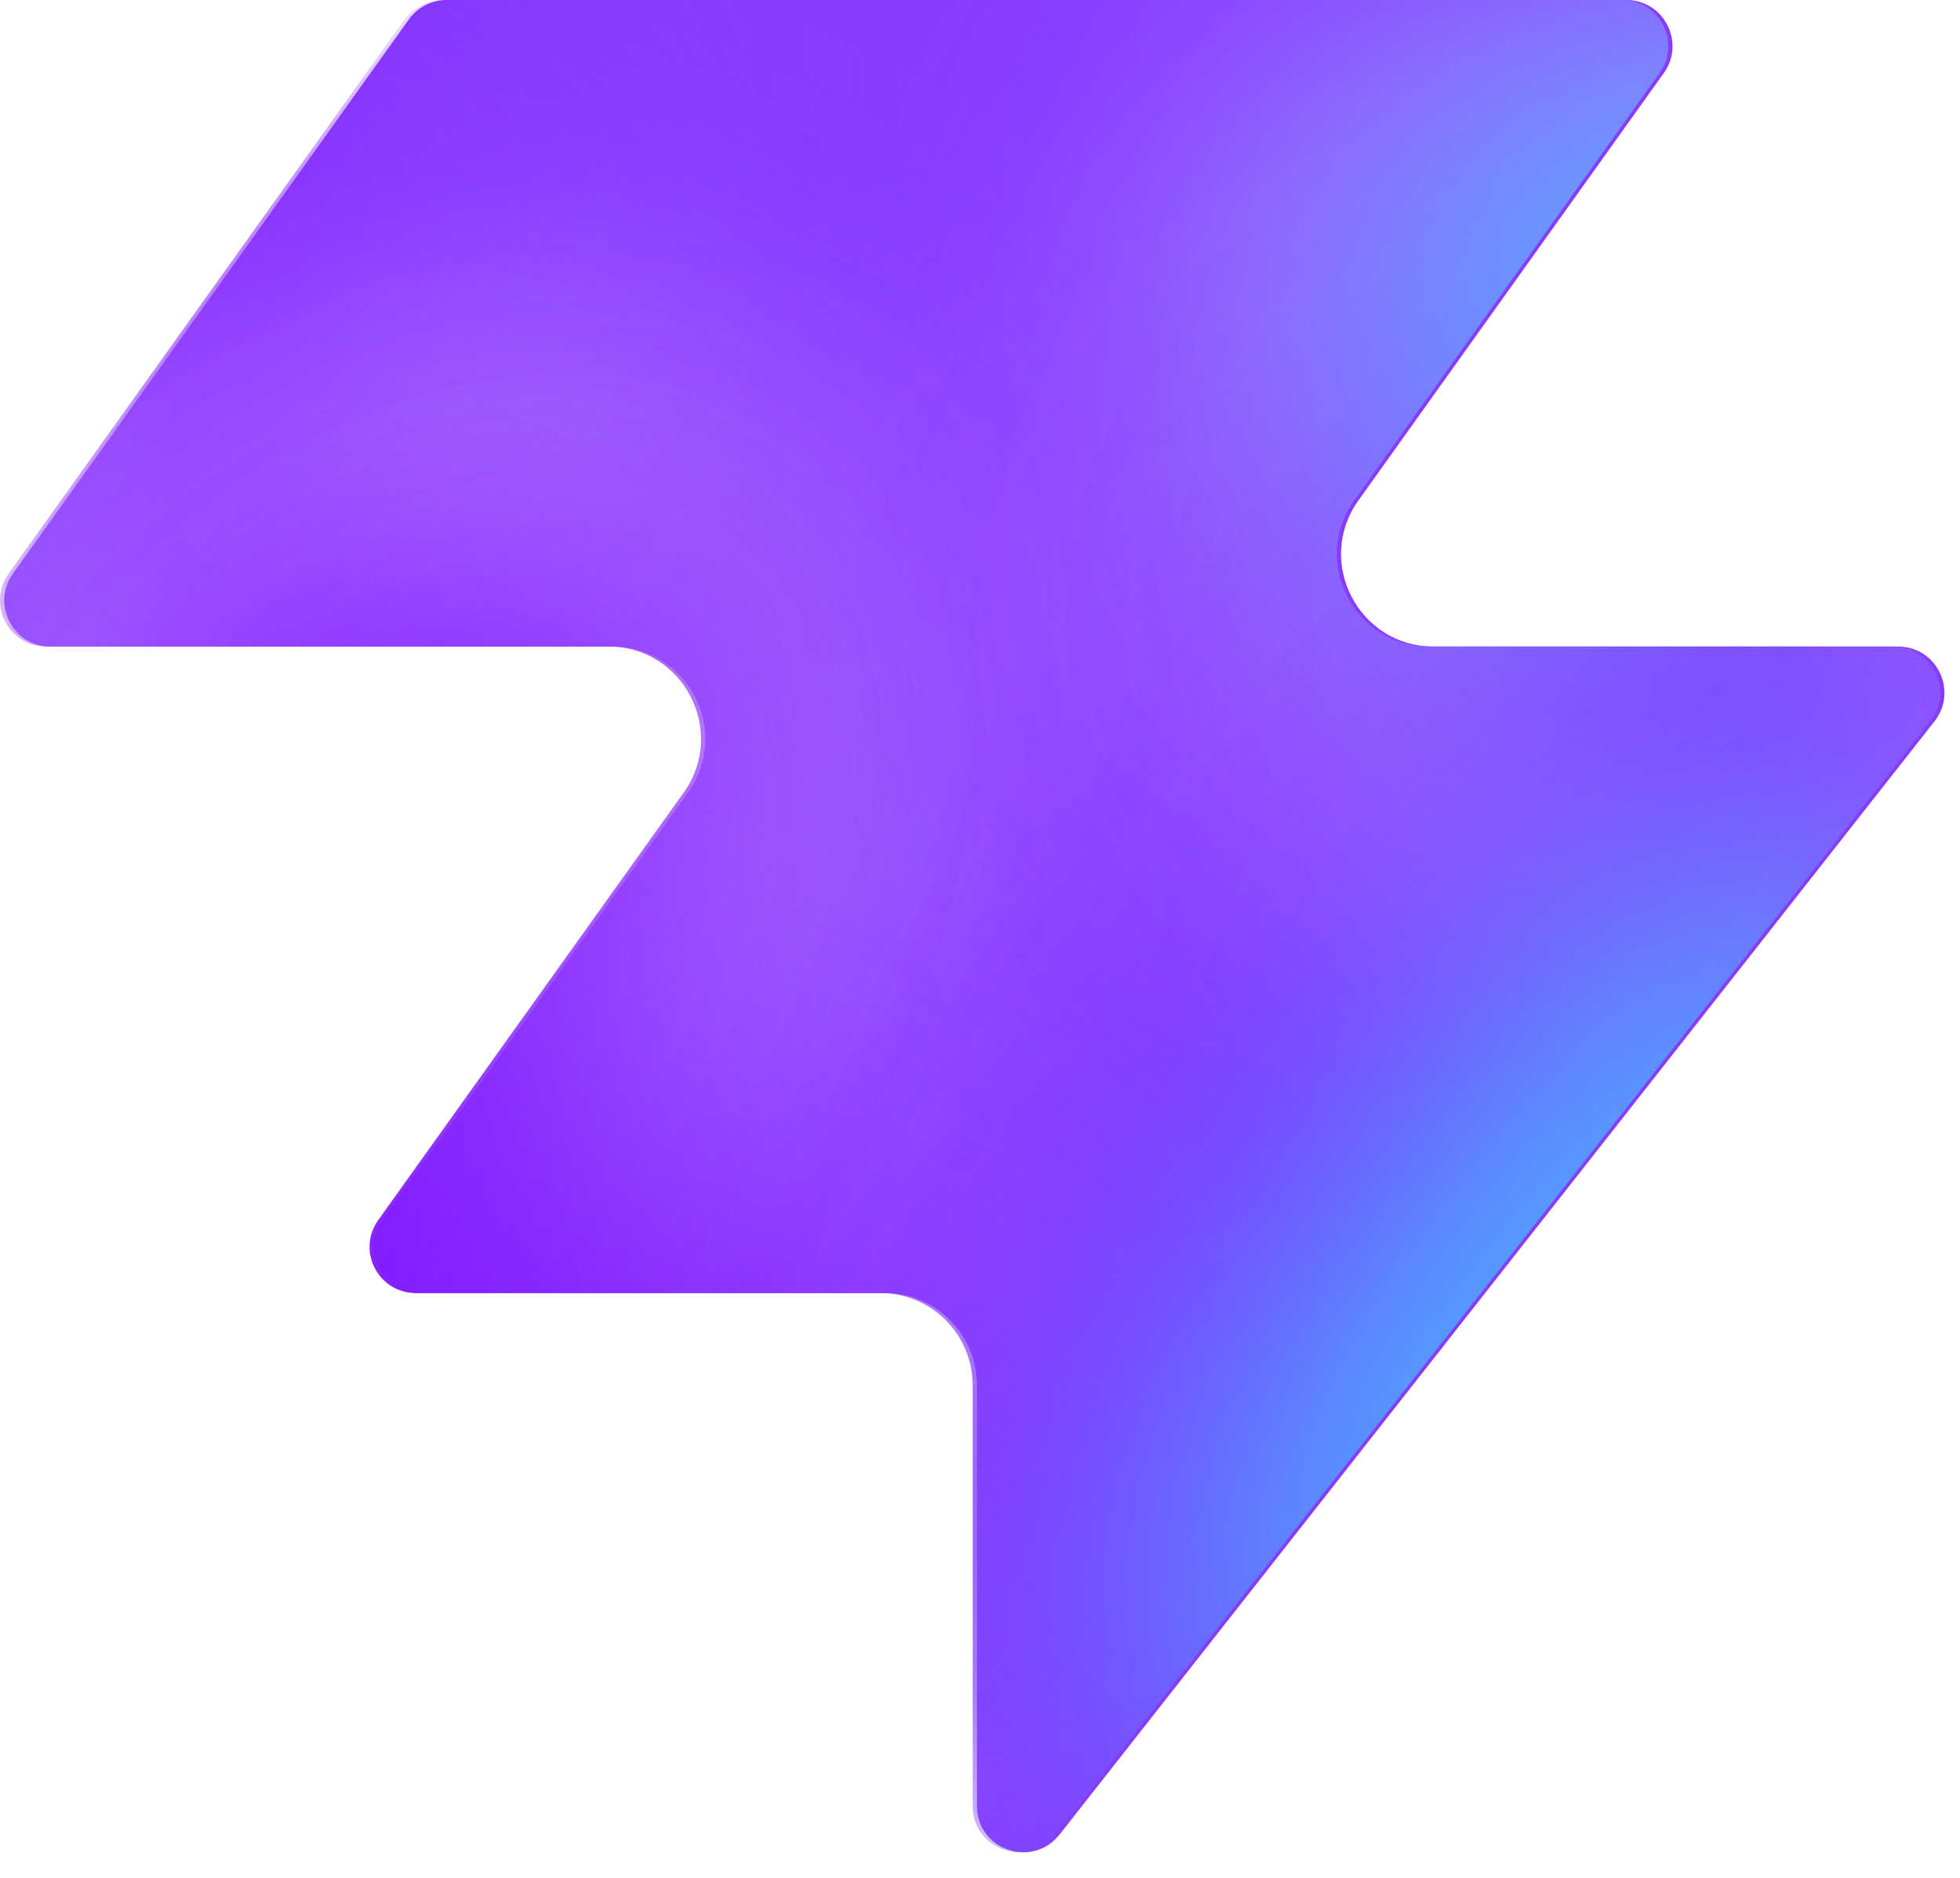
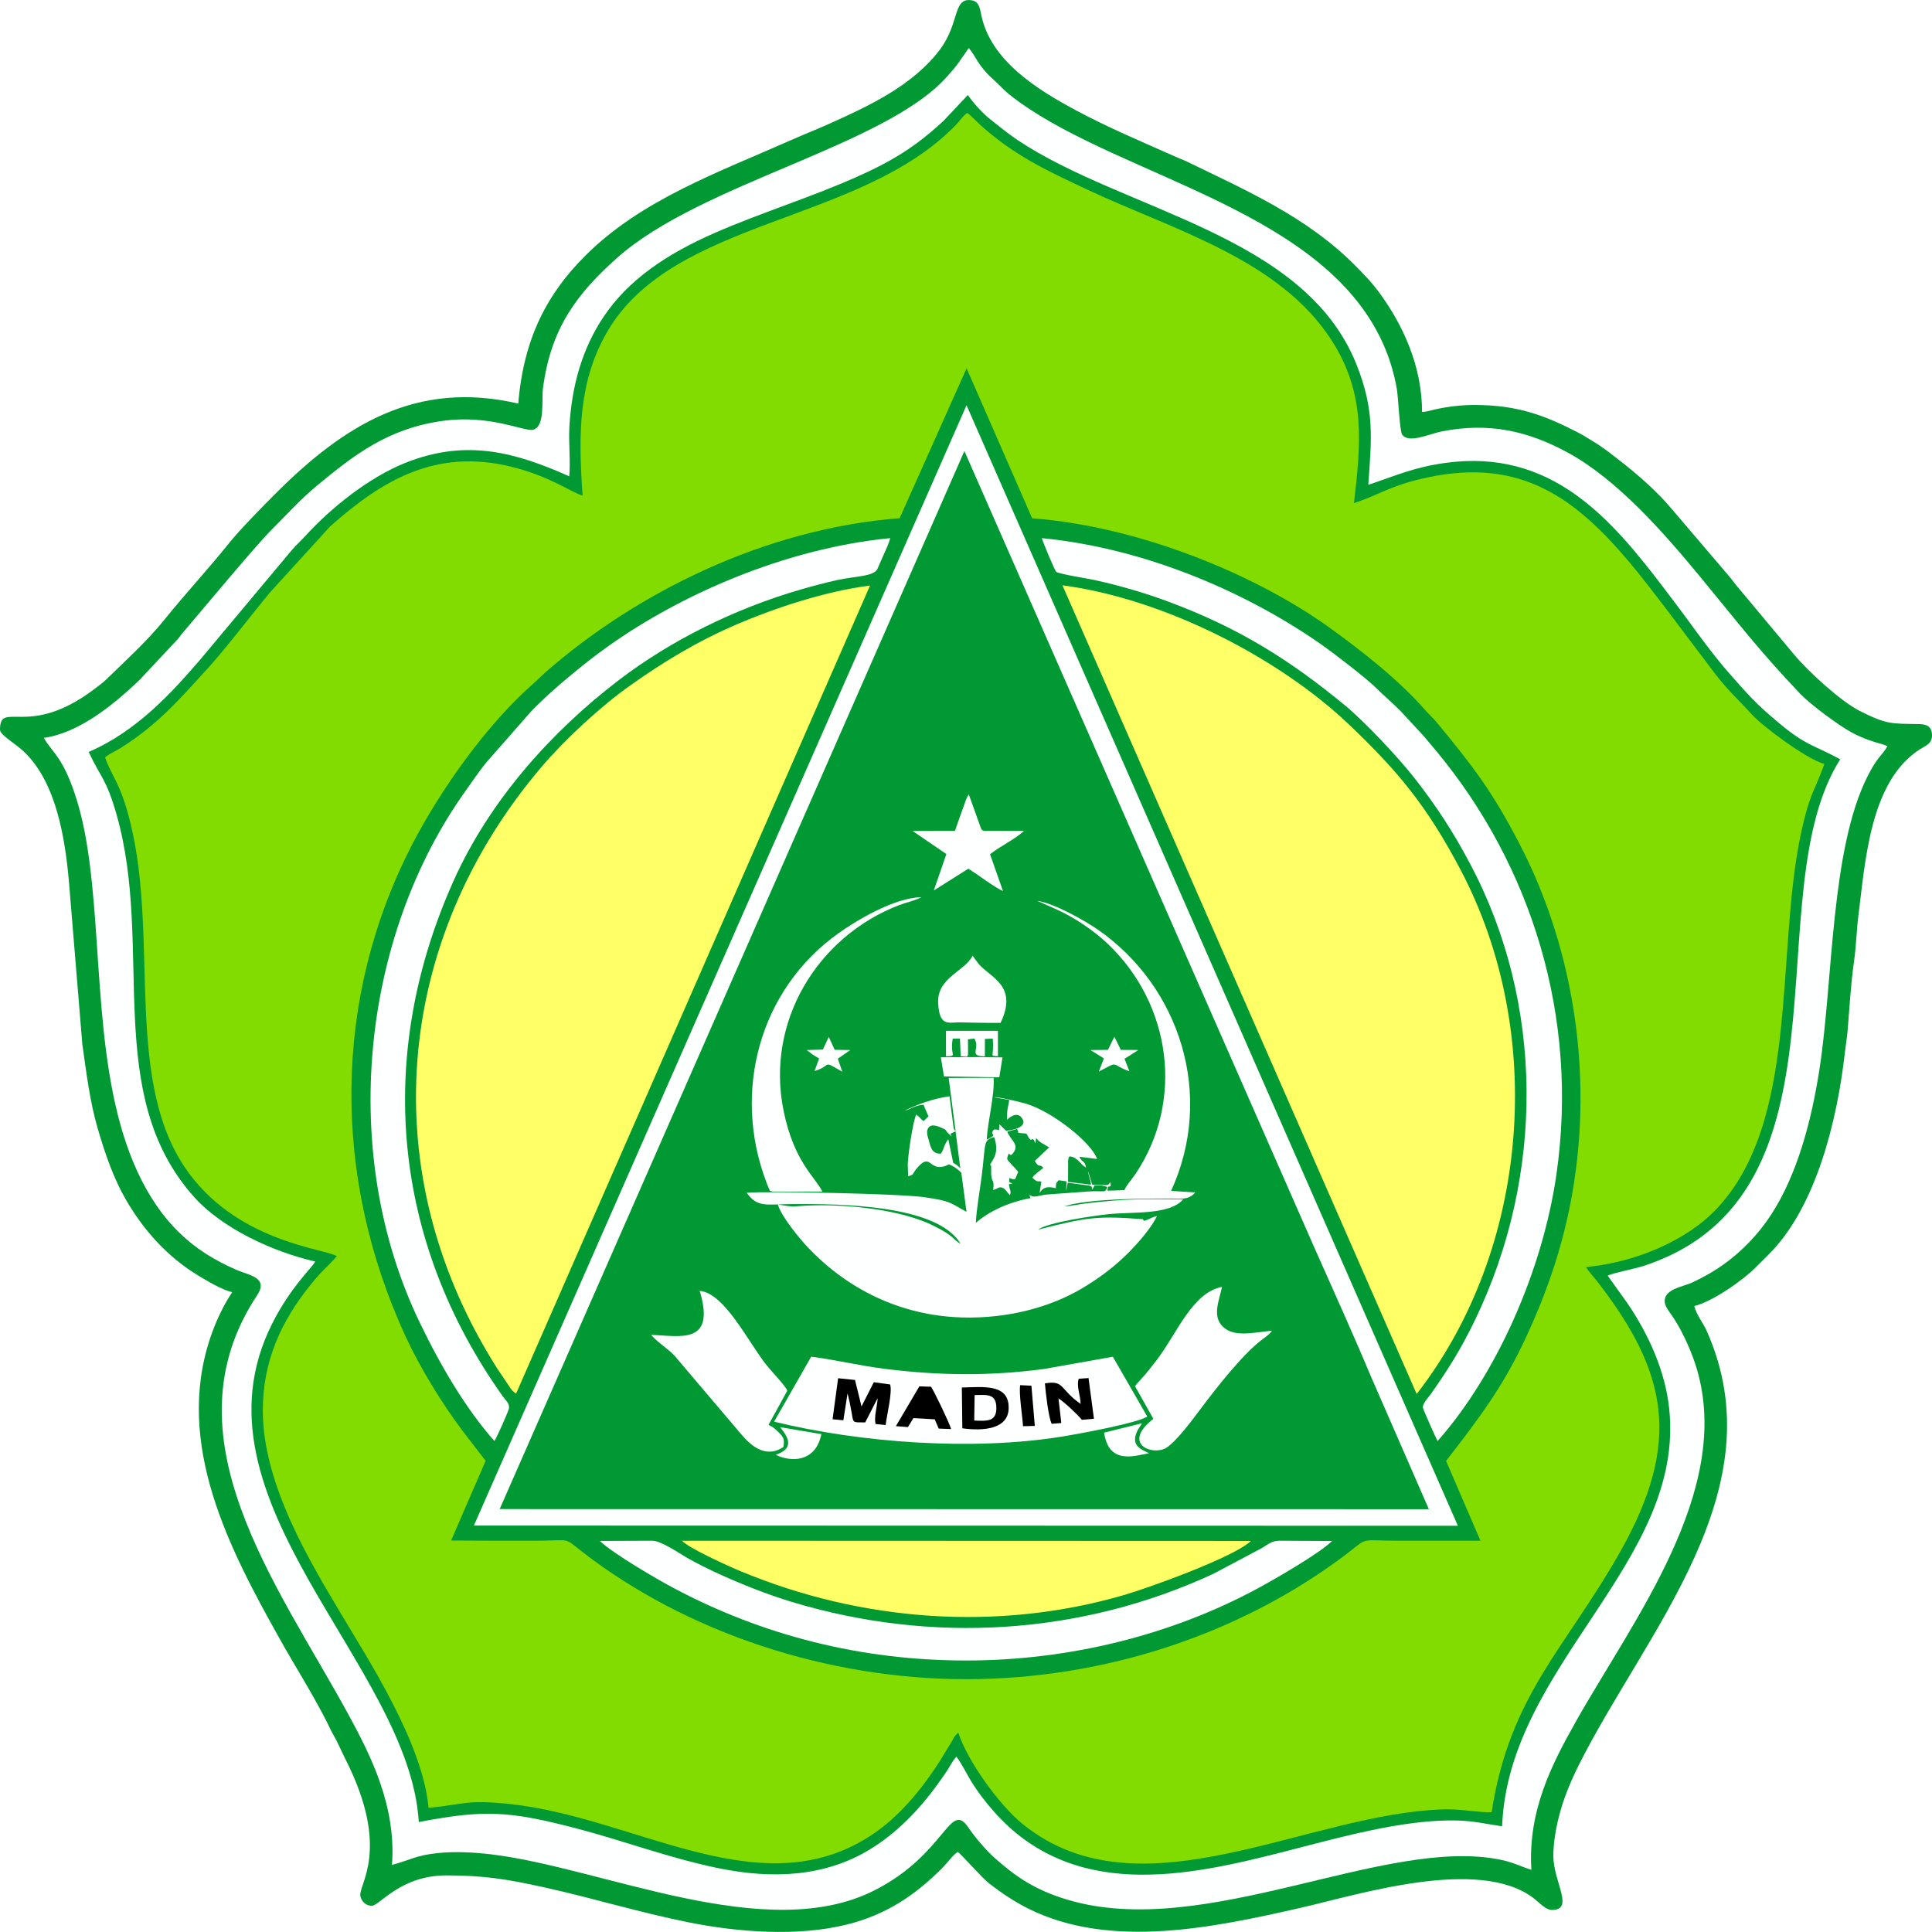
- <svg xmlns="http://www.w3.org/2000/svg" width="48" height="46" fill="none" viewBox="0 0 48 46">
-   <path fill="#863bff" d="M25.946 44.938c-.664.845-2.021.375-2.021-.698V33.937a2.26 2.26 0 0 0-2.262-2.262H10.287c-.92 0-1.456-1.04-.92-1.788l7.48-10.471c1.07-1.497 0-3.578-1.842-3.578H1.237c-.92 0-1.456-1.04-.92-1.788L10.013.474c.214-.297.556-.474.92-.474h28.894c.92 0 1.456 1.04.92 1.788l-7.48 10.471c-1.07 1.498 0 3.579 1.842 3.579h11.377c.943 0 1.473 1.088.89 1.83L25.947 44.94z" style="fill:#863bff;fill:color(display-p3 .525 .23 1);fill-opacity:1" />
-   <mask id="a" width="48" height="46" x="0" y="0" maskUnits="userSpaceOnUse" style="mask-type:alpha">
-     <path fill="#000" d="M25.842 44.938c-.664.844-2.021.375-2.021-.698V33.937a2.26 2.26 0 0 0-2.262-2.262H10.183c-.92 0-1.456-1.04-.92-1.788l7.48-10.471c1.07-1.498 0-3.579-1.842-3.579H1.133c-.92 0-1.456-1.04-.92-1.787L9.91.473c.214-.297.556-.474.92-.474h28.894c.92 0 1.456 1.04.92 1.788l-7.48 10.471c-1.07 1.498 0 3.578 1.842 3.578h11.377c.943 0 1.473 1.088.89 1.832L25.843 44.94z" style="fill:#000;fill-opacity:1" />
-   </mask>
-   <g mask="url(#a)">
-     <g filter="url(#b)">
-       <ellipse cx="5.508" cy="14.704" fill="#ede6ff" rx="5.508" ry="14.704" style="fill:#ede6ff;fill:color(display-p3 .927 .903 1);fill-opacity:1" transform="matrix(.00324 1 1 -.00324 -4.47 31.516)" />
-     </g>
-     <g filter="url(#c)">
-       <ellipse cx="10.399" cy="29.851" fill="#ede6ff" rx="10.399" ry="29.851" style="fill:#ede6ff;fill:color(display-p3 .927 .903 1);fill-opacity:1" transform="matrix(.00324 1 1 -.00324 -39.328 7.883)" />
-     </g>
-     <g filter="url(#d)">
-       <ellipse cx="5.508" cy="30.487" fill="#7e14ff" rx="5.508" ry="30.487" style="fill:#7e14ff;fill:color(display-p3 .492 .077 1);fill-opacity:1" transform="rotate(89.814 -25.913 -14.639)scale(1 -1)" />
-     </g>
-     <g filter="url(#e)">
-       <ellipse cx="5.508" cy="30.599" fill="#7e14ff" rx="5.508" ry="30.599" style="fill:#7e14ff;fill:color(display-p3 .492 .077 1);fill-opacity:1" transform="rotate(89.814 -32.644 -3.334)scale(1 -1)" />
-     </g>
-     <g filter="url(#f)">
-       <ellipse cx="5.508" cy="30.599" fill="#7e14ff" rx="5.508" ry="30.599" style="fill:#7e14ff;fill:color(display-p3 .492 .077 1);fill-opacity:1" transform="matrix(.00324 1 1 -.00324 -34.34 30.47)" />
-     </g>
-     <g filter="url(#g)">
-       <ellipse cx="14.072" cy="22.078" fill="#ede6ff" rx="14.072" ry="22.078" style="fill:#ede6ff;fill:color(display-p3 .927 .903 1);fill-opacity:1" transform="rotate(93.35 24.506 48.493)scale(-1 1)" />
-     </g>
-     <g filter="url(#h)">
-       <ellipse cx="3.47" cy="21.501" fill="#7e14ff" rx="3.47" ry="21.501" style="fill:#7e14ff;fill:color(display-p3 .492 .077 1);fill-opacity:1" transform="rotate(89.009 28.708 47.59)scale(-1 1)" />
-     </g>
-     <g filter="url(#i)">
-       <ellipse cx="3.47" cy="21.501" fill="#7e14ff" rx="3.47" ry="21.501" style="fill:#7e14ff;fill:color(display-p3 .492 .077 1);fill-opacity:1" transform="rotate(89.009 28.708 47.59)scale(-1 1)" />
-     </g>
-     <g filter="url(#j)">
-       <ellipse cx=".387" cy="8.972" fill="#7e14ff" rx="4.407" ry="29.108" style="fill:#7e14ff;fill:color(display-p3 .492 .077 1);fill-opacity:1" transform="rotate(39.51 .387 8.972)" />
-     </g>
-     <g filter="url(#k)">
-       <ellipse cx="47.523" cy="-6.092" fill="#7e14ff" rx="4.407" ry="29.108" style="fill:#7e14ff;fill:color(display-p3 .492 .077 1);fill-opacity:1" transform="rotate(37.892 47.523 -6.092)" />
-     </g>
-     <g filter="url(#l)">
-       <ellipse cx="41.412" cy="6.333" fill="#47bfff" rx="5.971" ry="9.665" style="fill:#47bfff;fill:color(display-p3 .28 .748 1);fill-opacity:1" transform="rotate(37.892 41.412 6.333)" />
-     </g>
-     <g filter="url(#m)">
-       <ellipse cx="-1.879" cy="38.332" fill="#7e14ff" rx="4.407" ry="29.108" style="fill:#7e14ff;fill:color(display-p3 .492 .077 1);fill-opacity:1" transform="rotate(37.892 -1.88 38.332)" />
-     </g>
-     <g filter="url(#n)">
-       <ellipse cx="-1.879" cy="38.332" fill="#7e14ff" rx="4.407" ry="29.108" style="fill:#7e14ff;fill:color(display-p3 .492 .077 1);fill-opacity:1" transform="rotate(37.892 -1.88 38.332)" />
-     </g>
-     <g filter="url(#o)">
-       <ellipse cx="35.651" cy="29.907" fill="#7e14ff" rx="4.407" ry="29.108" style="fill:#7e14ff;fill:color(display-p3 .492 .077 1);fill-opacity:1" transform="rotate(37.892 35.651 29.907)" />
-     </g>
-     <g filter="url(#p)">
-       <ellipse cx="38.418" cy="32.4" fill="#47bfff" rx="5.971" ry="15.297" style="fill:#47bfff;fill:color(display-p3 .28 .748 1);fill-opacity:1" transform="rotate(37.892 38.418 32.4)" />
+ <svg xmlns="http://www.w3.org/2000/svg" xml:space="preserve" width="7.169in" height="7.169in" version="1.1" style="shape-rendering:geometricPrecision; text-rendering:geometricPrecision; image-rendering:optimizeQuality; fill-rule:evenodd; clip-rule:evenodd" viewBox="0 0 7982.02 7981.57">
+   <defs>
+     <style type="text/css">
+    
+     .fil4 {fill:black}
+     .fil0 {fill:#009933}
+     .fil2 {fill:#83DC00}
+     .fil1 {fill:#FEFFFF}
+     .fil3 {fill:#FFFF66}
+    
+   </style>
+   </defs>
+   <g id="Layer_x0020_1">
+     <g id="_2764455706320">
+       <path class="fil0" d="M2141.1 1667.2c-420.48,-97.96 -718.14,87.22 -1003.46,372.55 -51.35,51.35 -146.76,148.41 -190.69,203.27 -86.27,107.7 -180.21,208.42 -266.66,315.72 -71.74,89.05 -156.68,165.82 -239.15,246.17 -15.3,14.9 -36.55,30.54 -53.64,43.42 -271.14,204.22 -387.49,41.81 -387.49,166.34 0,22.79 65.59,57.18 104.21,95.63 128.71,128.17 165.15,352.23 181.12,538.29l54.73 664.68c17.61,124.93 31.34,237.7 63.31,347.79 31.45,108.29 66.14,207.35 116.46,294.63 74.3,128.88 173.95,238.58 301.29,315.35 35.14,21.18 96.03,57.64 138.11,67.44 -36.64,54.73 -68.11,121.57 -90.69,189.08 -147.64,441.38 80.67,874.16 286.58,1242.27 64.9,116.03 134.61,224.63 194.35,342.35 9.84,19.39 16.84,35.97 26.81,53.12 19.67,33.83 33.14,67.43 51.15,103 190.69,376.51 50.22,518.82 61.69,566.66 5.24,21.88 23.38,38.58 46.77,38.58 32.2,0 117.82,-125.61 308.32,-125.61 158.14,0 254.06,16.38 402.1,48.96 202.25,44.51 394.91,104.16 597.51,144.73 202.31,40.51 448.71,60.5 653.92,9.61 162.12,-40.2 280.84,-119.34 394.78,-233.27 19.42,-19.42 43.12,-52.95 64.23,-67.09 17,11.38 98.18,105.78 131.27,131.37 50.34,38.93 102.53,73.96 159.91,102.72 341.07,170.96 773.96,76.75 1127.06,-3.44 236.43,-53.69 733.74,-212.11 960.34,-39.93 23.21,17.64 50.21,49.08 76.54,49.08 94.47,0 5.71,-116.91 5.71,-222.67 0,-92.98 29.23,-198.38 57.02,-268.43 14.68,-36.99 29.67,-70.61 47.65,-106.5 277.57,-554.26 821.55,-1137.36 529.02,-1794.64 -14.94,-33.57 -42.8,-66.32 -51.31,-102.85 72.2,-16.82 198.87,-104.12 255.52,-161.28 18.41,-18.58 32.81,-32.98 51.38,-51.38 197.72,-195.94 284.29,-560.05 314.98,-832.66 3.52,-31.26 9.05,-62.6 11.4,-91.37 7.61,-93.09 13.52,-196.14 26.62,-287.41 8.97,-62.51 10.67,-130.44 17.92,-187.63 29.1,-229.56 48.28,-555.67 253.89,-688.19 22.99,-14.82 50.35,-21.88 50.35,-58.14 0,-31.97 -17.31,-45.56 -50.9,-46.16 -119.37,-2.15 -135.32,2.25 -247.99,-54.62 -78.11,-39.42 -211.95,-162.15 -270.39,-232.06l-228.6 -273.85c-17.09,-19.15 -29.13,-37.75 -45.88,-56.9l-231.34 -271.1c-59.27,-70.9 -136.01,-138.55 -209.53,-195.85 -36.5,-28.44 -73.87,-58.98 -116.05,-83.79 -23.79,-14 -36.51,-23.41 -61.02,-36.04 -137.1,-70.68 -249.38,-114.22 -428.19,-114.22 -56.82,0 -110.63,6.75 -164.2,18.51 -16.09,3.53 -31.21,9.56 -52.76,10.04 0,-187.39 -77.56,-357.58 -176.1,-491.92 -32.63,-44.49 -66.29,-78.77 -105.1,-117.58 -196.03,-196.03 -445.62,-306.1 -693.17,-425.9 -13.9,-6.73 -23.57,-9.63 -36.15,-15.24 -140.46,-62.66 -286.55,-123.68 -420.71,-195.93 -158.36,-85.28 -350.72,-204.07 -389.68,-392.53 -6.96,-33.64 -10.54,-62.36 -51.84,-62.36 -63.78,0 -40.66,100.84 -119.87,205.57 -112.8,149.15 -296.16,233.84 -462.58,308.22 -52.05,23.26 -102.43,42.8 -156.04,66.64 -294.13,130.83 -614.53,243.85 -847.35,477.27 -151.04,151.42 -252.38,331.9 -275.48,609.51z" />
+       <path class="fil1" d="M181.08 3048.45c35.41,62.29 82.74,79.71 138.32,263.64 32.08,106.15 48.68,222.32 60.76,339.18 44.95,434.85 22.14,973.66 267.56,1330.64 53.3,77.54 119.82,144.48 202.22,197.37 38.54,24.73 83.63,48.36 131.26,68.72 46.91,20.06 129.57,30.13 81.47,102.56 -386.77,582.3 82.17,1193.03 375.47,1730.15 94.8,173.59 199.36,381.72 181.3,623.99 71.58,-19.11 101.63,-40.43 190.42,-49.12 72.1,-7.05 146.02,-3.25 217.47,5.19 463.1,54.7 1140.53,378.31 1589.44,146.97 291.61,-150.28 306.99,-371.85 383.83,-257.78 28.39,42.13 75.88,96.65 108.46,125.57 83.98,74.54 163.13,131.6 300.94,172.83 569.52,170.37 1312.11,-265.12 1791.75,-164.6 52.99,11.1 82.47,28.06 125.09,41.08 -15.23,-246.09 86.78,-440.21 184.61,-613.78 236.94,-420.37 645.97,-949.6 499.78,-1452.76 -19.81,-68.19 -56.83,-150.82 -93.83,-208.81 -10.89,-17.07 -36.23,-47.75 -38.93,-65.82 -8.79,-58.84 73.18,-66.31 114.95,-86.14 49.03,-23.27 88.61,-45.93 126.62,-73.09 75.9,-54.21 144.48,-124.66 198,-207.25 105.39,-162.63 165.42,-379.89 199.82,-604.93 55.84,-365.35 45.36,-904.14 198.45,-1206.37 40.28,-79.52 53.63,-77.89 81.95,-122.71 -22.25,-12.85 -72.72,-16.03 -151.21,-59.03 -52.29,-28.65 -167.52,-113.98 -208.52,-156.97 -170.05,-178.33 -258.2,-295.29 -415.86,-486.26 -148.11,-179.41 -340.47,-399.68 -545.1,-511.05 -166.02,-90.36 -326.74,-126.18 -521.77,-87.55 -49.64,9.83 -137.42,51.73 -162.92,12.69 -10.33,-15.82 -15.99,-154.36 -22.01,-189.1 -9.99,-57.64 -26.4,-113.46 -47.2,-164.07 -233.88,-569.26 -1074.59,-704.72 -1513.66,-1021.34 -65.85,-47.49 -65.46,-55.84 -112.79,-98.6 -55.09,-49.77 -64.92,-88.34 -94.82,-123.68l-42.82 61.49c-14.81,20.72 -29.96,37.32 -46.67,56.2 -254.12,287.09 -1016.5,440.3 -1363.27,749.2 -165.83,147.71 -274.29,290.7 -306.38,539.31 -6.45,49.96 9.58,157.89 -40.69,170.94 -34.31,8.91 -176.46,-63.63 -372.14,-36.9 -226.33,30.92 -366.77,140.19 -520.8,267.64 -69.87,57.82 -124.92,119.98 -188.19,182.92 -63.96,63.61 -288.76,334.36 -367.35,426.28 -9.4,10.99 -12.7,17.82 -22.97,28.67l-154.58 165.01c-99.96,95.08 -243.7,217.66 -395.49,239.46z" />
+       <path class="fil0" d="M2351.69 1967.53c-216.73,-96.12 -420.38,-157.09 -674.68,-56.39 -153.13,60.64 -311.38,188 -418.72,306.4 -17.06,18.83 -36.69,35.78 -53.01,55.34l-379.64 453.95c-114.5,132.76 -260.35,294.1 -459.19,379.55 50.14,108.06 72.34,108.56 115.42,259.88 155.54,546.27 -61.79,1154.42 321.25,1580.21 114.82,127.64 321.14,224.4 499.21,265.35 -12.8,25.76 -100.64,102.88 -178.27,257.36 -366.88,730.05 567.93,1406.64 606.13,2058.34 267.59,-51.02 370.18,-47.28 650.55,26.1 196.97,51.55 381.17,121.8 584.38,163.91 231.98,48.07 444,33.65 624.38,-74.2 113.87,-68.08 209.86,-168.16 285.62,-273.94 13.18,-18.41 25.01,-34.55 37.54,-53.71 14.02,-21.43 21.55,-39.35 38.38,-57.88 13.62,13.01 44.96,74.38 57.81,95.54 54.88,90.44 136.44,183.02 222.46,245.6 360.63,262.33 835.64,110.98 1226.56,11.62 169.75,-43.14 374.67,-92.33 554.39,-89.6 76.22,1.16 123.55,14.22 193.68,24.16 25.38,-666.43 757.41,-1091.12 690.26,-1726.13 -16.56,-156.59 -86.01,-306.39 -169.23,-430.19l-84.93 -118.84c23.93,-11.35 113.92,-28.81 147.04,-39.59 899.79,-292.76 459.13,-1535.27 813.71,-2093.5 -105.36,-58.15 -139.39,-54.06 -254.3,-150.97 -38.62,-32.58 -74.22,-63.19 -107.68,-97.89 -33.75,-35 -62.51,-67.45 -97.72,-107.74 -61.14,-69.96 -121.48,-152.59 -179.4,-231.85 -28.47,-38.95 -58.17,-77.68 -88.17,-117.25 -222.46,-293.42 -468.43,-578.67 -903.5,-518.95 -131.56,18.06 -208.01,53.73 -318.96,90.56 13.53,-192.45 26.95,-308.14 -49.16,-498.27 -215.79,-539.06 -963.57,-633.06 -1401.96,-927.57 -41.38,-27.8 -74.09,-55.94 -110.29,-83.84 -28.75,-22.16 -69.31,-66.13 -92.37,-100.09 -1.42,0.82 -3.35,0.71 -3.98,2.86l-95.32 101.27c-115.64,107.92 -211.94,167.9 -368.33,236.99 -188,83.05 -388.89,144.98 -577.47,227.41 -203.37,88.89 -358.72,195.78 -459.52,345.61 -90.45,134.44 -132.73,288.46 -142.31,456.88 -3.6,63.34 5.44,148.26 -0.68,203.51z" />
+       <path class="fil2" d="M2406.98 2047.36c-42.61,-11.02 -131.92,-78.98 -292.82,-118.88 -313.47,-77.74 -535.47,55.31 -750.33,246.25l-247.58 271.74c-76.09,91.76 -188.01,238.29 -260.02,316.9 -116.4,127.07 -201.27,227.04 -354.51,324.74 -20.93,13.34 -51.26,25.73 -67.68,40.76 28.67,83.38 62.61,99.88 104.91,271.57 120.28,488.15 -32.74,1080.56 245,1450.97 212.26,283.08 561.14,307.53 607.63,338.25 -40.07,46.91 -54.17,50.2 -111.3,121.61 -117.38,146.76 -194.95,310.41 -194.47,518.25 0.7,306.07 198.89,628.59 322.09,836.03 113.91,191.8 338.05,534.47 362.75,803.21 146.49,-13.4 153.52,-35.53 340.19,-15.23 524.21,57.01 1044.48,437.47 1503.98,118.12 110.05,-76.48 196.85,-185.68 268.65,-296.71l51.55 -85.23c2.97,-5.49 5,-10.17 8.14,-14.75l15.78 -17.52c37.4,117.63 170.75,301.45 266.52,378.78 487.82,393.85 1178.01,-48.6 1746.54,-61.2 65.99,-1.46 137.89,13.62 190.54,12.18 74.94,-486.62 308.49,-679.65 534.25,-1081.62 253.39,-451.15 190.97,-738.97 -97.71,-1111.59 -17.34,-22.38 -30.25,-34.22 -46.85,-59.18 224.76,-22.19 422.31,-119.73 533.04,-233.51 352.27,-361.95 248.98,-1061.03 355.33,-1557.52 35.81,-167.14 49.57,-157.92 96.73,-287.42 -78.33,-22.9 -258.6,-158.71 -301.27,-206.56 -45.08,-50.55 -97.71,-97.84 -146.51,-161.69 -95.42,-124.84 -264.29,-354.65 -354.56,-461.93 -223.55,-265.68 -447.66,-436.14 -835.13,-354.33 -158.02,33.37 -201.13,72.74 -305.98,106.53 27.2,-238.65 52.15,-447.63 -91.79,-671.78 -215.64,-335.81 -652.62,-456.26 -1005.73,-621.49 -171.73,-80.36 -307.18,-143.82 -445.26,-268.35 -18.42,-16.62 -36.56,-36.97 -54.38,-50.31 -17.18,9.92 -29.11,30.46 -48.45,50.41 -396.37,408.87 -1168.23,384.01 -1440.29,854.92 -116.97,202.47 -119.5,416.04 -101,675.61z" />
+       <path class="fil0" d="M3716.84 2140.7c-562.83,43.47 -1091.91,312.37 -1461.16,634.68 -20.47,17.87 -33.9,32.6 -53.16,49.48 -191.42,167.77 -382.31,437.6 -498.18,661.08 -327.94,632.51 -335.69,1370.99 -27.69,2037.26 60.17,130.18 152.11,279.07 236.76,391.18 31.21,41.34 61.56,78.85 92.94,120.67l-142.62 329.4c114.61,0.8 227.4,0.8 340.18,0.8 163.6,0 119.84,-17.45 204.31,47.82 429.84,332.15 1010.21,524.19 1582.79,524.19 562.08,0 1105.71,-178.4 1533.1,-488.16 146.24,-105.99 71,-83.84 254,-83.84 112.79,0 225.58,0 338.38,0l-142.07 -329.66c133.64,-173.41 233.75,-302.28 330.96,-512.37 91.5,-197.76 161.56,-401.05 198.28,-641.17 77.29,-505.41 -21.88,-1003.45 -225.95,-1396.16 -113.39,-218.2 -191.44,-319.11 -340.18,-499.47 -15.5,-18.8 -33.72,-35 -49.54,-53.1 -108.82,-124.58 -260.34,-243.31 -395.74,-340.82 -291.93,-210.24 -771.43,-416.52 -1227.95,-451.42l-270.84 -619.57 -276.63 619.19z" />
+       <polygon class="fil1" points="1957.9,6302.57 6023.26,6303.52 3993.24,1674.07 " />
+       <path class="fil0" d="M2064.4 6234.57l3838.92 0.49 -237.6 -544.37c-77.1,-183.86 -159.11,-364.16 -240.37,-547.48l-1440.94 -3279.97 -1920 4371.34z" />
+       <path class="fil3" d="M2131.98 5758.09l1462.69 -3339.16c-183.71,23.13 -391.15,92.28 -544.34,157.61 -172.93,73.75 -313.98,161.09 -446.83,255.36 -123.01,87.28 -268.8,221.94 -366.09,336.31 -610.78,718 -695.63,1679.05 -183.15,2485.51l52.72 78.35c2.32,3.41 7.54,10.7 10.06,13.35l10.84 9.55c0.97,0.82 2.67,2.19 4.11,3.13z" />
+       <path class="fil3" d="M5852.94 5759.11c466.02,-599.09 537.67,-1491.19 180.91,-2166.73 -141.05,-267.08 -259.68,-407 -455.72,-594.84 -287.99,-275.94 -763.2,-523.12 -1188.67,-579.55l1463.47 3341.12z" />
+       <path class="fil1" d="M4645.28 4916.97l-70.57 2.04c8.89,-33.5 -2.69,-8.28 12.59,-19.13 0.41,-0.29 1.99,-0.73 2.36,-0.91l-2.93 -15.6c-10.48,19.21 -8.91,11.14 -74.3,10.98l-16.9 -56.1c2.1,22.94 9.24,30.62 11.93,56.13l-94.81 -11.71 0.32 -76.97c-0.3,-8.02 -1.12,-5.78 0.67,-14.47 3.22,-15.66 -1.95,-3.3 5.59,-13.92 34.43,3.2 46.86,37.42 67.91,46.11 -6.68,-31.96 -13.67,-15.97 -27.82,-44.58l73.61 9.17c-25.55,-68.77 -180.39,-191.98 -289.62,-226.97 -21.96,-7.04 -124.78,-31.79 -135.75,-27.61l61.9 10.73c-1.59,18.16 -4.65,22.85 -6.57,35.94 -2.21,15.07 -2.23,30.38 -2.51,45.65 3.77,-2.24 38.14,-38.17 60.71,-8.01 28.49,38.06 -34.09,50.76 -64.5,53.84l-27.55 -27.21c-2.62,38.33 0.83,20.41 -11.95,22.45 -1.17,0.18 -9.13,-2.76 -13,2.27 -18.09,23.56 25.08,14.22 -27.23,38.86 3.52,-75.59 33.26,-185.23 28.22,-255.11l-185.64 0.54 28.52 219.59c-5.48,-6.51 -3.81,-2.15 -8.08,-12.69l-16.92 -131.23c-67.35,9.31 -135.72,34.15 -186.53,60.22 31.44,-8.78 38.31,-21.12 78.82,-25.56l20.84 48.48 -20.97 19.65c-12.88,-10.43 -15.46,-17.61 -29.65,-27.13 -13.79,25.61 -37.16,182.7 -34.9,214.85 0.95,13.57 1.03,25.91 1.25,39.54 24.48,-4.34 18.06,-11.12 35.8,-32.2 57,-67.76 49.79,8.7 111.52,-7.99 24.99,-6.76 13.19,-14.38 39.68,0.1 11.85,6.48 25.82,18.4 32.87,26.08l21.47 161.29c-69.05,-37.11 -60.76,-44 -174.78,-60.54 -96.67,-14.02 -640.93,-25.91 -733.38,-18.01 44.95,62.69 80.17,47.15 192.32,46.53 184.42,-1.03 596.77,0.68 691.15,164.5 -33.97,-20.08 -24.02,-31.08 -109.26,-73.89 -133.17,-66.88 -346.17,-88.73 -496.25,-85.3 -90.94,2.08 -68.72,10.62 -149.35,-3.78 13.65,50.06 94.34,146.4 126.34,179.91 160.54,168.11 376.91,279.19 633.92,287.01 187.05,5.69 364.04,-41.87 493.91,-118.67 68.37,-40.43 122.67,-80.84 173.79,-128.82 39.99,-37.53 110.13,-112.02 138.43,-171.61 -18.63,4.8 -21.42,7.44 -39.11,15.28 -1.01,0.45 -12.05,4.34 -12.07,4.34 -0.31,0 -1.64,-0.19 -1.9,-0.26 -0.24,-0.07 -1.35,-0.77 -1.55,-0.89 -0.21,-0.13 -1.15,-1.28 -1.32,-1.44 -0.19,-0.18 -1.02,-1.68 -1.16,-1.85 -0.15,-0.18 -0.55,-1.49 -1.05,-2.07 -186.18,-14.06 -230.41,-8.74 -432.32,43.1 34.39,-28.58 226.7,-57.53 292.08,-63.98 102.36,-10.1 250.87,4.05 306.75,-61.17 -162.52,-0.83 -229.3,-3.66 -400.69,16.63 -29.28,3.47 -58.94,11.1 -90.12,11.78 102.98,-31.3 318.49,-31.67 438.48,-31.67 49.07,-0.01 73.77,6.54 102.33,-25.22l-99.94 -6.38c181.84,-397.23 34.97,-845.39 -302.85,-1079.51 -50.08,-34.71 -178.15,-108.46 -249.93,-118.71l81.25 36.2c75.24,34.11 155.03,88.83 211.32,142.65 260.89,249.46 314.66,646.34 114.83,946.76 -16.77,25.21 -37.96,46.77 -47.75,69.68z" />
+       <path class="fil1" d="M5939.22 5953.62c246.11,-278.46 434.01,-707.62 490.81,-1099.55 94.55,-652.55 -103.47,-1279.65 -497.81,-1753.59 -15.21,-18.27 -31.77,-37.06 -46.84,-56.05l-96.03 -103.82c-35.14,-36.15 -63.72,-58.79 -102.47,-97.22 -41.89,-41.54 -176.1,-144.45 -222.58,-177.19 -290.26,-204.52 -711.06,-399.14 -1160.07,-443.17 3.82,15.32 53.33,133.55 59.53,139.06 10.49,9.32 133.78,28.59 159.97,34.39 102.83,22.75 206.71,53.14 300.27,87.81 295.48,109.52 507.15,243.46 734.05,430.85 78.59,64.91 217.24,211.6 284.57,297.61 90.57,115.7 158.98,219.74 231.49,356.45 303.7,572.55 310.54,1281.49 19.58,1884.89 -57.16,118.54 -111.02,204.05 -181.41,303.94 -9.18,13.03 -35.61,40.79 -33.69,57.33 0.77,6.65 54.46,127.65 60.65,138.26z" />
+       <path class="fil1" d="M2042.78 5953.6c11.72,-19.82 51.63,-108.7 58.55,-130.39 7.36,-23.06 -10.33,-35.15 -24.49,-55.08 -457.3,-643.69 -527.08,-1407.3 -202.65,-2129.81 148.93,-331.66 403.23,-614.98 680.21,-827.04 215.01,-164.62 479.26,-296.35 754.19,-376.14 50.35,-14.61 98.12,-27.24 149.7,-38.66 76.79,-16.99 148.79,-14.33 166.27,-44.95l22.6 -51.76c10.52,-23.79 24.39,-51.5 30.64,-76.74 -442.53,43.35 -871.55,239.24 -1156.76,440.79 -39.59,27.97 -79.58,58.06 -113.99,85.81 -77.49,62.51 -144.21,119.12 -211.57,188.08l-186.9 212.77c-31.38,39.22 -55.62,75.65 -84.25,115.65 -431.82,603.29 -527.82,1498.41 -189.64,2198.81 89.98,186.35 191.77,356.84 308.09,488.65z" />
+       <path class="fil3" d="M5167.97 6366.18l-2350.28 -0.89c25.95,29.92 190.44,104.45 242.9,126.29 497.84,207.29 1060.88,249.84 1582.28,98.36 110.05,-31.98 459.4,-158.77 525.1,-223.77z" />
+       <path class="fil1" d="M3198.16 5873.41c357.79,87.51 818.66,120.82 1184.85,62.31 69.69,-11.13 312.52,-55.46 357.01,-83.39l-142.32 -247.22 -284.07 50.57c-224.09,29.72 -432.05,27.48 -655.97,-0.27 -105.42,-13.07 -205.33,-37.57 -306.12,-50.61l-153.37 268.61z" />
+       <path class="fil1" d="M3991.01 6860.14c425.06,0 847.87,-104.51 1206.04,-298.37 74.1,-40.11 251.18,-142.12 306.71,-195.38l-216.67 -1.13c-33.98,0 -49.14,15.91 -73.51,30.24l-201.25 106.76c-545.24,252.77 -1163.23,290.75 -1741.32,115.71 -102.92,-31.16 -205.18,-72.29 -297.36,-113.94 -42.73,-19.31 -98.59,-46.95 -136.46,-68.94 -33.28,-19.33 -106.08,-69.83 -142.26,-69.83l-216.68 0.89c54.01,51.78 230.29,154.83 303.03,193.61 366.8,195.58 774.04,300.37 1209.73,300.37z" />
+       <path class="fil1" d="M4689.09 5726.73l76.09 135.04c-128.94,99.89 -11.23,151.52 48.36,122.33 41.27,-20.22 120.27,-128.17 145.97,-162.46 60.04,-80.13 170.49,-222.77 251.57,-284.87 16.56,-12.68 32.66,-22.81 43.97,-38.97 -62.5,4.84 -145.13,26.75 -192.98,-8.65 -58.99,-43.64 -26.19,-111.1 -13.31,-172.6 -123.47,23.55 -185.24,192.09 -272.04,305.27 -15.03,19.6 -28.47,36.23 -43,53.91 -14.3,17.39 -29.16,30.95 -44.63,50.99z" />
+       <path class="fil1" d="M2689.96 5514.76c29.49,33.88 76.72,61.86 99.38,89.07l272.61 321.06c34.96,41.19 97.68,104.49 174.67,53.23 5.39,-30.49 0.76,-40.27 -16.43,-57.4 -13.66,-13.62 -25.78,-25.99 -45.25,-33.89l77.74 -141.54c-6.34,-18.89 -65.93,-80.25 -86.89,-106.83 -75.43,-95.71 -172.64,-296.64 -274.83,-305.42 67.31,225.33 -82.42,185.63 -201.01,181.73z" />
+       <path class="fil1" d="M3191.66 4922.96l206.22 0.07c-30.4,-61.48 -116.99,-122.2 -160.24,-332.74 -76.15,-370.67 140.99,-722.4 478.41,-851.55 27.59,-10.56 66.59,-18.51 91.05,-32.36 -116.63,3.01 -272.12,98.56 -344.32,150.1 -324.96,231.97 -438.76,653.13 -296.55,1027.56 2.1,5.53 6.42,17.56 8,20.55 12.81,24.25 0.15,10.47 17.43,18.37z" />
+       <path class="fil1" d="M3945.61 3432.48l-175.61 0.19 139.97 95.69 -52.06 150.39 142.88 -90.03c36.08,22.29 107.37,76.87 143.03,92.47l-53.45 -152.14c41.53,-33.03 103.42,-62.05 140.58,-96.46l-165.72 -0.12c-12.23,-5.54 -4.93,0.14 -12.54,-11l-50.18 -139.86 -8.75 15.71c-3.26,7.21 -5.5,14.53 -7.78,20.93 -4.78,13.37 -8.98,24.34 -13.62,37.67 -8.4,24.13 -19.19,52.76 -26.76,76.55z" />
+       <path class="fil0" d="M4161.43 4675.22c15.53,37.66 49.73,52.24 26.35,85.77 -20.46,29.34 -14.66,-14.51 -24.93,17.29 -3.01,9.33 -3.2,11.26 11.83,27.58 12.06,13.11 22.64,22.93 31.97,35.88 -16.05,33.76 -6.42,35.37 -36.5,25.02 -0.65,22.04 -3.24,14.28 12.93,22.74l-11.75 2.03c-0.46,0.18 -2.06,0.98 -3.01,1.6 3.14,27 11.09,27.03 3.93,44.69 -8.22,-8 -17.75,-24.27 -26.43,-28.86 -18.14,-9.61 -21.11,1.55 -42.62,7.32 7.28,-54.27 -10.61,-19.19 -8.15,-88.44 1.17,-32.82 -15.83,3.71 8.68,-38.47 18.24,-31.38 13.21,-63.52 3.57,-91.63 -46.67,12.45 -34.08,23.63 -51.67,162.69 -7.61,60.14 -21.2,132.58 -23.91,191.52 51.86,-46 134.45,-85.73 225.94,-102.1 -5.15,-13.41 -4.26,-13.29 -4,-14.27 14.53,15.9 40.37,2.43 69.48,-0.53l170.47 -12.55c71.29,-4.93 70.47,9.29 81.59,-17.95 -1.36,-0.92 -3.59,-3.52 -4.45,-2.13l-19.92 -5.11c-6.66,-0.65 -21.25,0.29 -28.81,0.29l-9.5 17.5c-3.33,-18.53 1.24,-10.64 -13.76,-17.33l-87.45 -11.68 -6.72 35.5c0.04,-21.12 2.74,-22.02 2.04,-40.96l-33.02 -4.76c-13.54,16.07 -9.79,10.17 -11.41,33.08 -34.09,-8.51 -52.13,-5.32 -67.33,19.77l7.53 -46.76c-16.65,-5.37 -10.85,4.27 -28.43,-8.42 -2.13,-1.53 -3.23,-3.76 -8.78,-8.17 7.44,-10.29 7.48,-10.27 20.02,-20.52l25.34 -20.25c-18.31,-20.94 -15.05,5.78 -35.29,-28.55l59.35 -56.05c-22.51,-13.36 -40.99,-20.86 -54.12,-39.02l-2.27 18.2c-0.14,0.69 -0.39,2.62 -0.94,3.8 -13.03,-35.73 -13.46,-0.07 -26.76,-22.28 -4.08,-6.81 -5.51,-10.04 -9.81,-17.5l-32.69 -2.9 -5.75 -16.28 -40.83 11.19z" />
+       <path class="fil1" d="M4133.78 4225.81c73.41,-153.59 -41.03,-186.78 -89.49,-242.33l-26.18 -34.96c-31.78,64.94 -147.92,89.58 -142.11,196.59 5.29,97.25 43.07,78.19 86.44,78.66 56.88,0.61 114.57,2.73 171.34,2.04z" />
+       <path class="fil4" d="M3975.87 5900.83c87.3,12.03 189.63,3.5 191.4,-82.84 2.1,-102.28 -104.52,-87.92 -193.47,-85.68l2.07 168.52z" />
+       <path class="fil4" d="M3439.75 5863.4l44.54 4.3 17.36 -111.32c6.86,27.12 11.83,51.21 16.51,77.87 8.33,47.52 2.91,41.26 56.48,42.25l51.27 -100.23c-1.35,33.17 -15.31,76.3 -8.72,106.74l41.9 4.31c4.88,-43.18 28.51,-135.49 18.43,-167.69l-67.41 -9.22 -50.78 100 -26.9 -109.3 -69.76 -7.19 -22.93 169.47z" />
+       <path class="fil4" d="M4464.29 5799.93c-88.62,-62.47 -65.56,-98.37 -147.26,-84.77 3.04,37.37 14.38,138.74 27.98,167.13l39.7 -3.41 -11.53 -101.38c18.29,9.59 82.86,69.78 96.17,88.23l50.26 -4.47 -22.31 -168.03 -40.45 2.86c-10.81,30.44 7.96,70.79 7.43,103.86z" />
+       <path class="fil4" d="M3701.33 5891.91l49.79 3.8 22.67 -37.06 87.97 5.04 16.49 38.29 51.31 1.98c-6.26,-23.65 -72,-160.36 -83.21,-174.99l-48.03 -1.51 -96.98 164.45z" />
+       <polygon class="fil1" points="3899.94,4447.05 4128.6,4450.63 4141.81,4368.43 4053.81,4367.41 4048.11,4367.12 3887.14,4367.84 " />
+       <path class="fil1" d="M3908.38 4363.78c50.97,-1.46 14.42,0.27 27.84,-73.03l29.87 -0.33 2.95 73.1c36.83,0.69 30.03,18.02 30.03,-69.71l26.19 -3.39c27.03,42.44 -27.38,73.35 43.71,73.45l0.15 -71.76 32.36 -1.33c6.68,81.1 -16.18,68.87 21.44,72.96l0 -105.25 -214.71 0 0.17 105.29z" />
+       <path class="fil1" d="M3205.07 6010.3c59.38,29.58 164.04,34.32 188.43,-85.43l-170.64 -28.77c35.88,43.32 59.14,87.98 -17.8,114.19z" />
+       <path class="fil1" d="M4561.46 5918.71c20.05,134 125.6,95.69 185.85,85.09 -23.86,-12.82 -76.09,-26.47 -51.48,-85.67 7.29,-17.53 14.3,-23.03 21.87,-38.13l-156.24 38.72z" />
+       <path class="fil0" d="M3887.05 4766.16c14.82,-20.29 10.91,-34.1 30.88,-59.7l20.35 97.92c14.53,7.18 20.15,12.86 29.21,22.68l-19.55 -153.1c-29.61,12.29 -20.27,10.45 -15.11,21.67 0.07,0.14 1.08,0.72 1.09,1.28 -3.56,-4.66 -5.32,-4.36 -8.07,-6.86 -27.67,-25.14 -7.42,-18.62 -37.35,-31.44 -18,-7.71 -46.95,-19.03 -56.56,7.89 -3.88,10.87 -0.5,24.33 2.49,34.67 9.89,34.2 13.13,66.57 52.63,64.99z" />
+       <path class="fil1" d="M4577.2 4337.27l-72.18 0.71 55.72 34.61 -21.09 54.43c87.37,-45.35 44.51,-31.27 126.54,-0.95l-20.23 -51.91 52.07 -33.1c0.93,-0.75 2.54,-2.14 3.73,-3.31l-71.07 -0.38 -26.47 -53.97c-9.47,16.37 -17.16,36.02 -27.02,53.87z" />
+       <path class="fil1" d="M3399.82 4336.03l-66.91 1.99 24.45 18.62c9.74,6.19 19.78,11.66 26.8,16.39l-18.87 51.68c76.01,-22.78 26.03,-48.09 114.78,3.07l-18.69 -54.09 51.66 -35.73 -64.46 -0.88 -24.6 -53.42 -24.17 52.36z" />
+       <path class="fil1" d="M4024.99 5868.74c53.62,2.07 91.05,4.66 91.4,-50.71 0.38,-60.77 -36.77,-55.59 -89.72,-54.54l-1.67 105.24z" />
+       <path class="fil4" d="M4226.63 5892.14l48.68 -1.24 -14.06 -166.12 -46.56 -2.24c-5.53,36.58 9.37,126.85 11.94,169.6z" />
    </g>
  </g>
-   <defs>
-     <filter id="b" width="60.045" height="41.654" x="-19.77" y="16.149" color-interpolation-filters="sRGB" filterUnits="userSpaceOnUse">
-       <feFlood flood-opacity="0" result="BackgroundImageFix" />
-       <feBlend in="SourceGraphic" in2="BackgroundImageFix" result="shape" />
-       <feGaussianBlur result="effect1_foregroundBlur_2002_17158" stdDeviation="7.659" />
-     </filter>
-     <filter id="c" width="90.34" height="51.437" x="-54.613" y="-7.533" color-interpolation-filters="sRGB" filterUnits="userSpaceOnUse">
-       <feFlood flood-opacity="0" result="BackgroundImageFix" />
-       <feBlend in="SourceGraphic" in2="BackgroundImageFix" result="shape" />
-       <feGaussianBlur result="effect1_foregroundBlur_2002_17158" stdDeviation="7.659" />
-     </filter>
-     <filter id="d" width="79.355" height="29.4" x="-49.64" y="2.03" color-interpolation-filters="sRGB" filterUnits="userSpaceOnUse">
-       <feFlood flood-opacity="0" result="BackgroundImageFix" />
-       <feBlend in="SourceGraphic" in2="BackgroundImageFix" result="shape" />
-       <feGaussianBlur result="effect1_foregroundBlur_2002_17158" stdDeviation="4.596" />
-     </filter>
-     <filter id="e" width="79.579" height="29.4" x="-45.045" y="20.029" color-interpolation-filters="sRGB" filterUnits="userSpaceOnUse">
-       <feFlood flood-opacity="0" result="BackgroundImageFix" />
-       <feBlend in="SourceGraphic" in2="BackgroundImageFix" result="shape" />
-       <feGaussianBlur result="effect1_foregroundBlur_2002_17158" stdDeviation="4.596" />
-     </filter>
-     <filter id="f" width="79.579" height="29.4" x="-43.513" y="21.178" color-interpolation-filters="sRGB" filterUnits="userSpaceOnUse">
-       <feFlood flood-opacity="0" result="BackgroundImageFix" />
-       <feBlend in="SourceGraphic" in2="BackgroundImageFix" result="shape" />
-       <feGaussianBlur result="effect1_foregroundBlur_2002_17158" stdDeviation="4.596" />
-     </filter>
-     <filter id="g" width="74.749" height="58.852" x="15.756" y="-17.901" color-interpolation-filters="sRGB" filterUnits="userSpaceOnUse">
-       <feFlood flood-opacity="0" result="BackgroundImageFix" />
-       <feBlend in="SourceGraphic" in2="BackgroundImageFix" result="shape" />
-       <feGaussianBlur result="effect1_foregroundBlur_2002_17158" stdDeviation="7.659" />
-     </filter>
-     <filter id="h" width="61.377" height="25.362" x="23.548" y="2.284" color-interpolation-filters="sRGB" filterUnits="userSpaceOnUse">
-       <feFlood flood-opacity="0" result="BackgroundImageFix" />
-       <feBlend in="SourceGraphic" in2="BackgroundImageFix" result="shape" />
-       <feGaussianBlur result="effect1_foregroundBlur_2002_17158" stdDeviation="4.596" />
-     </filter>
-     <filter id="i" width="61.377" height="25.362" x="23.548" y="2.284" color-interpolation-filters="sRGB" filterUnits="userSpaceOnUse">
-       <feFlood flood-opacity="0" result="BackgroundImageFix" />
-       <feBlend in="SourceGraphic" in2="BackgroundImageFix" result="shape" />
-       <feGaussianBlur result="effect1_foregroundBlur_2002_17158" stdDeviation="4.596" />
-     </filter>
-     <filter id="j" width="56.045" height="63.649" x="-27.636" y="-22.853" color-interpolation-filters="sRGB" filterUnits="userSpaceOnUse">
-       <feFlood flood-opacity="0" result="BackgroundImageFix" />
-       <feBlend in="SourceGraphic" in2="BackgroundImageFix" result="shape" />
-       <feGaussianBlur result="effect1_foregroundBlur_2002_17158" stdDeviation="4.596" />
-     </filter>
-     <filter id="k" width="54.814" height="64.646" x="20.116" y="-38.415" color-interpolation-filters="sRGB" filterUnits="userSpaceOnUse">
-       <feFlood flood-opacity="0" result="BackgroundImageFix" />
-       <feBlend in="SourceGraphic" in2="BackgroundImageFix" result="shape" />
-       <feGaussianBlur result="effect1_foregroundBlur_2002_17158" stdDeviation="4.596" />
-     </filter>
-     <filter id="l" width="33.541" height="35.313" x="24.641" y="-11.323" color-interpolation-filters="sRGB" filterUnits="userSpaceOnUse">
-       <feFlood flood-opacity="0" result="BackgroundImageFix" />
-       <feBlend in="SourceGraphic" in2="BackgroundImageFix" result="shape" />
-       <feGaussianBlur result="effect1_foregroundBlur_2002_17158" stdDeviation="4.596" />
-     </filter>
-     <filter id="m" width="54.814" height="64.646" x="-29.286" y="6.009" color-interpolation-filters="sRGB" filterUnits="userSpaceOnUse">
-       <feFlood flood-opacity="0" result="BackgroundImageFix" />
-       <feBlend in="SourceGraphic" in2="BackgroundImageFix" result="shape" />
-       <feGaussianBlur result="effect1_foregroundBlur_2002_17158" stdDeviation="4.596" />
-     </filter>
-     <filter id="n" width="54.814" height="64.646" x="-29.286" y="6.009" color-interpolation-filters="sRGB" filterUnits="userSpaceOnUse">
-       <feFlood flood-opacity="0" result="BackgroundImageFix" />
-       <feBlend in="SourceGraphic" in2="BackgroundImageFix" result="shape" />
-       <feGaussianBlur result="effect1_foregroundBlur_2002_17158" stdDeviation="4.596" />
-     </filter>
-     <filter id="o" width="54.814" height="64.646" x="8.244" y="-2.416" color-interpolation-filters="sRGB" filterUnits="userSpaceOnUse">
-       <feFlood flood-opacity="0" result="BackgroundImageFix" />
-       <feBlend in="SourceGraphic" in2="BackgroundImageFix" result="shape" />
-       <feGaussianBlur result="effect1_foregroundBlur_2002_17158" stdDeviation="4.596" />
-     </filter>
-     <filter id="p" width="39.409" height="43.623" x="18.713" y="10.588" color-interpolation-filters="sRGB" filterUnits="userSpaceOnUse">
-       <feFlood flood-opacity="0" result="BackgroundImageFix" />
-       <feBlend in="SourceGraphic" in2="BackgroundImageFix" result="shape" />
-       <feGaussianBlur result="effect1_foregroundBlur_2002_17158" stdDeviation="4.596" />
-     </filter>
-   </defs>
</svg>
